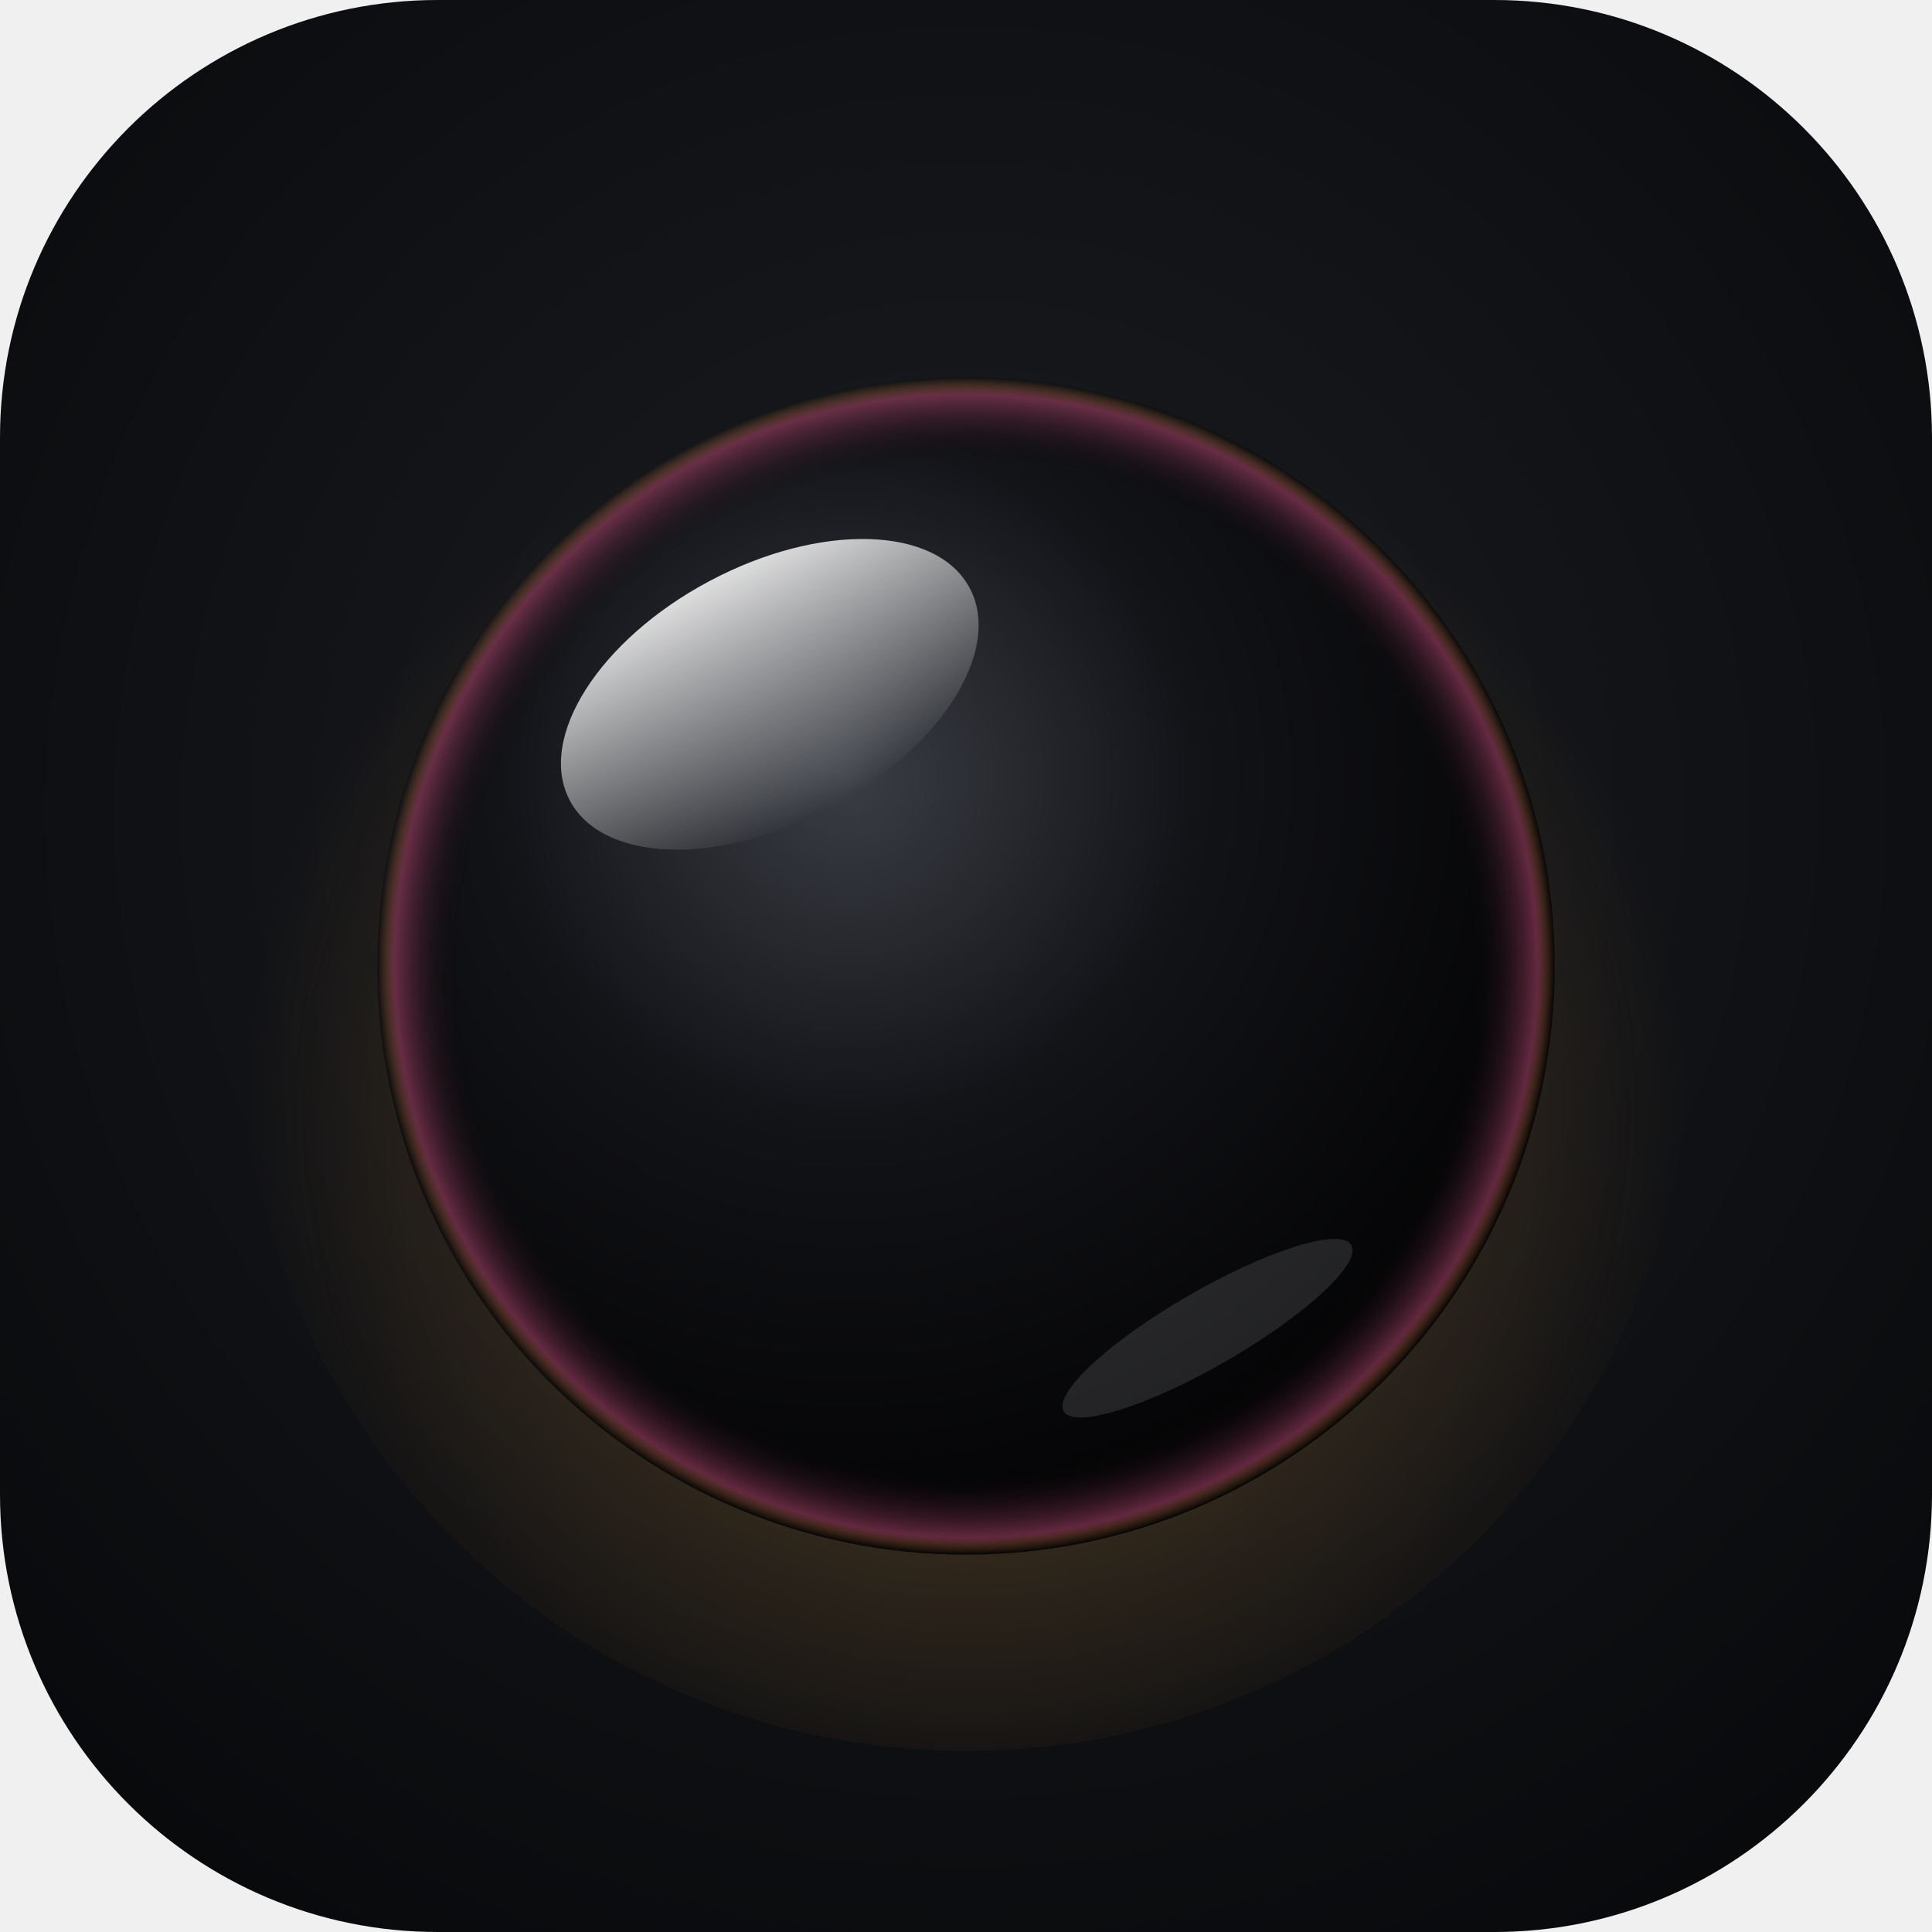
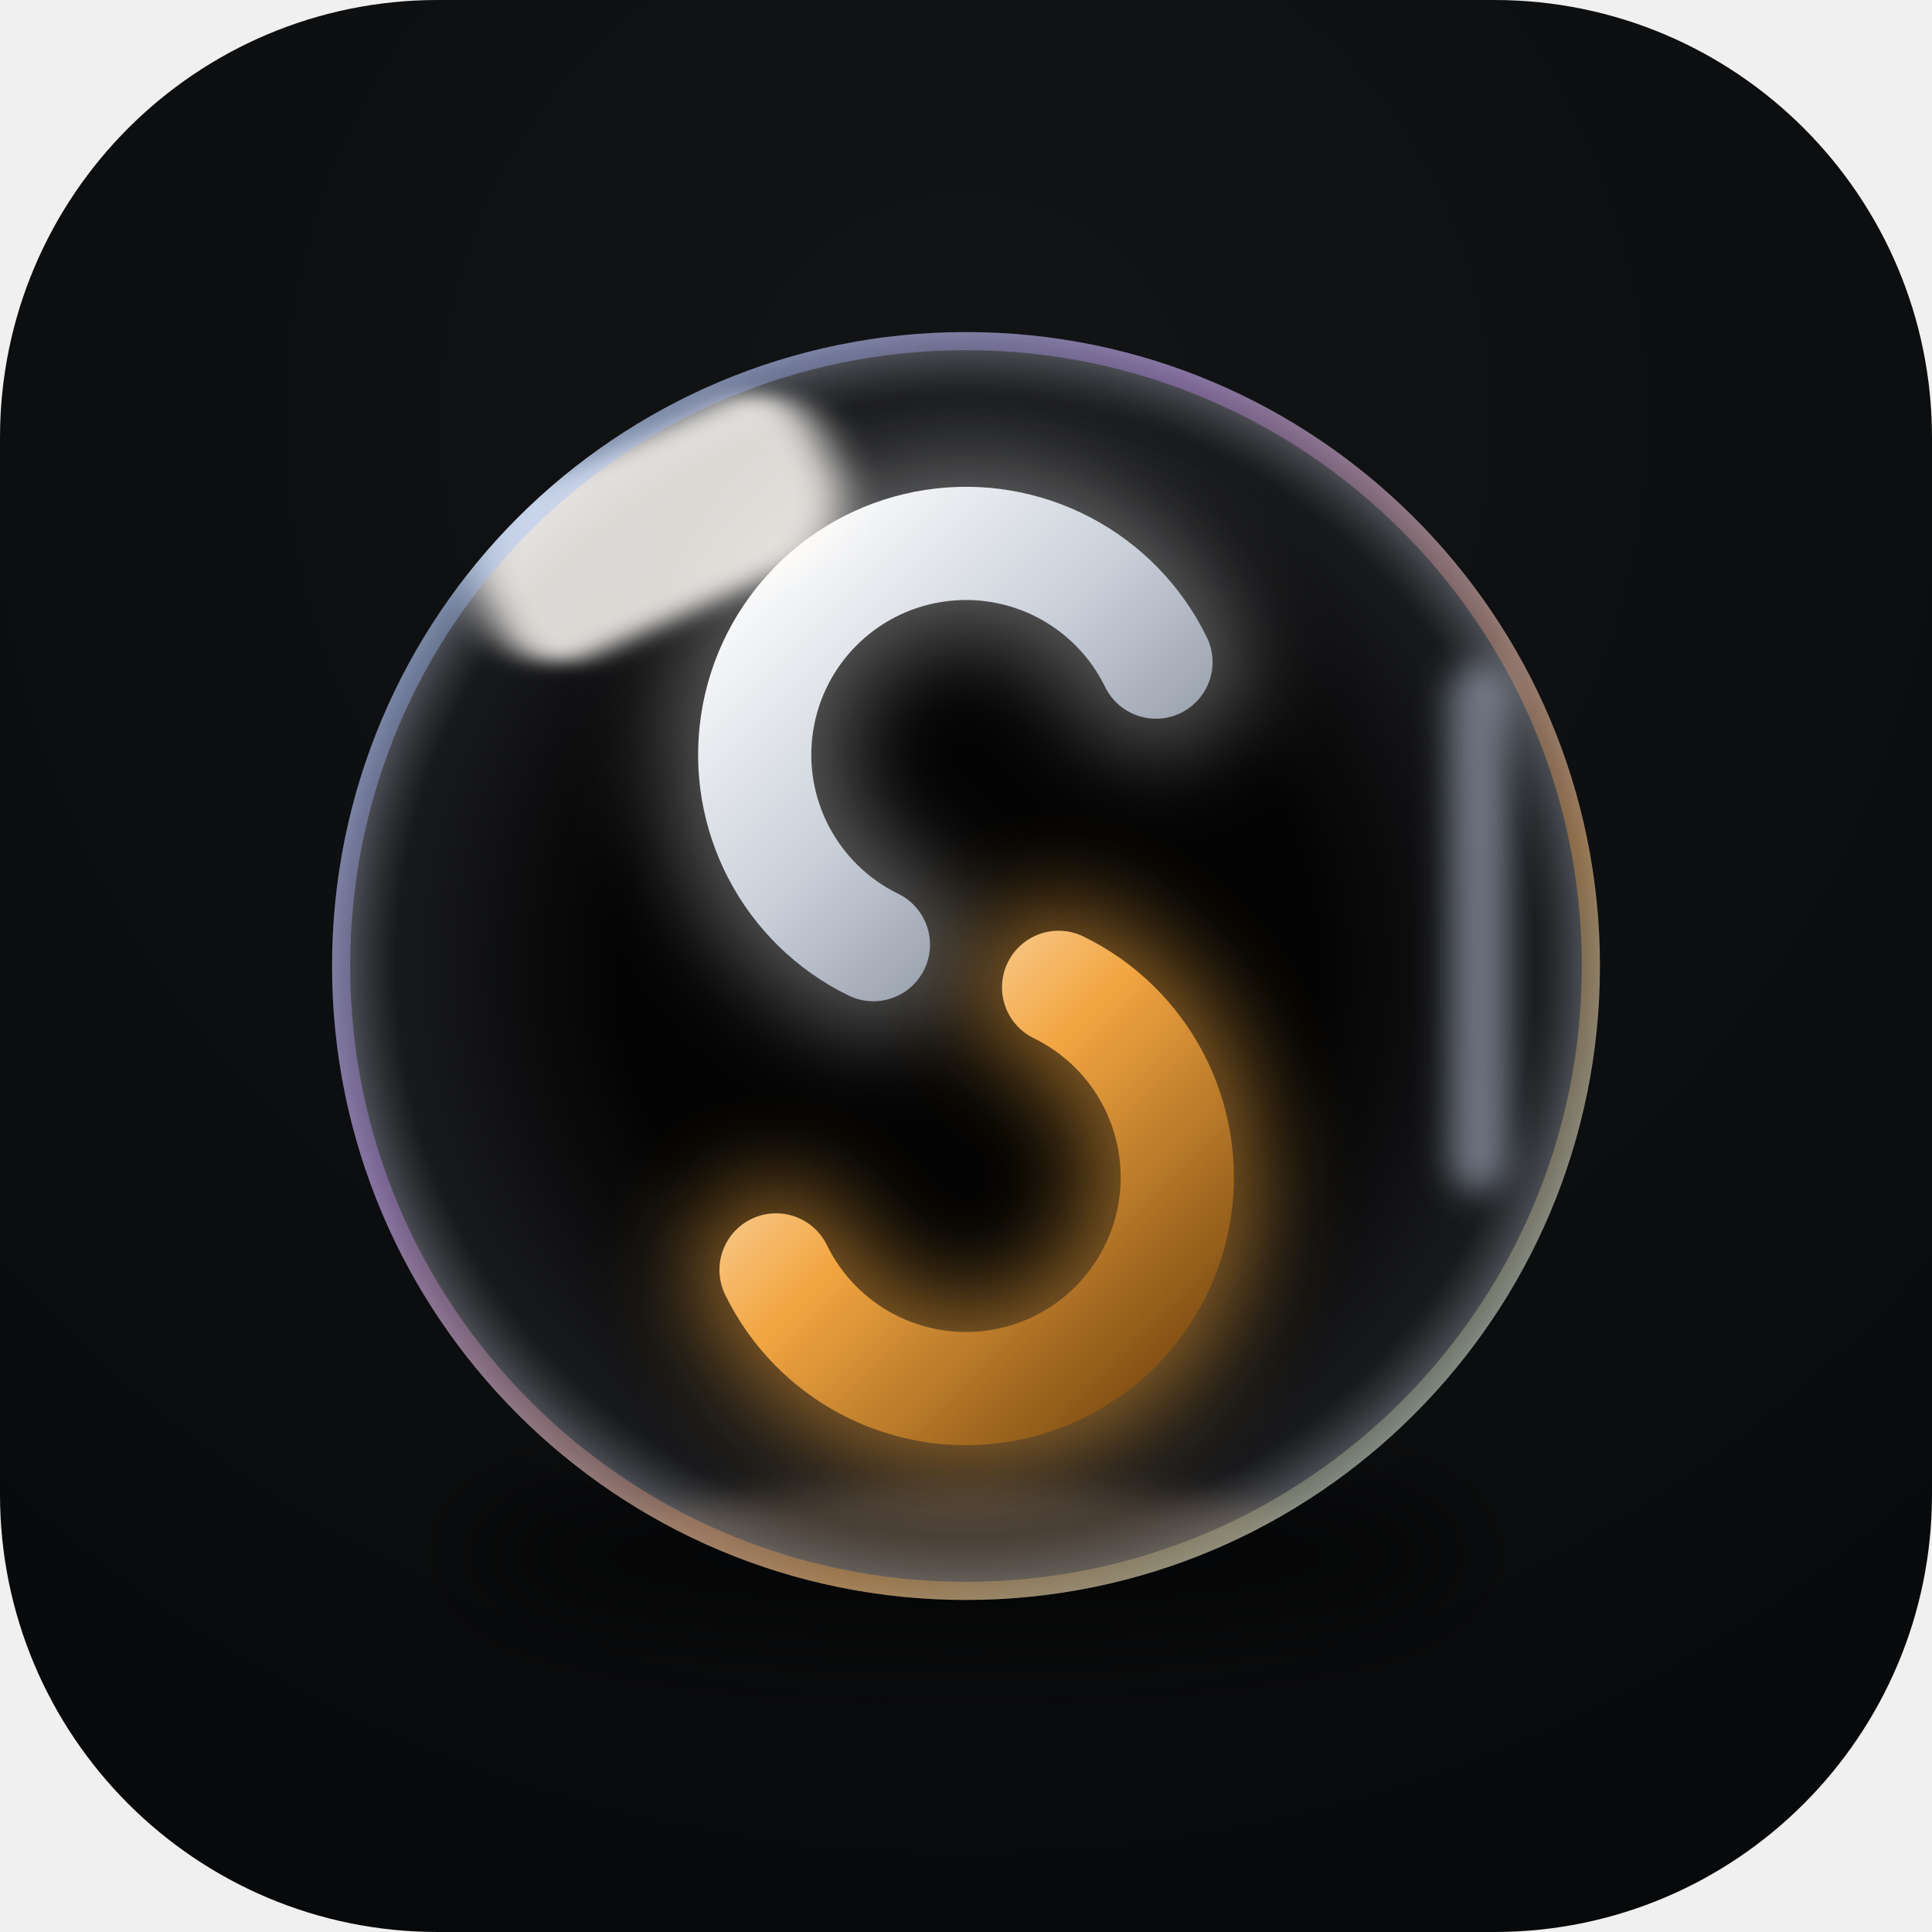
<svg xmlns="http://www.w3.org/2000/svg" viewBox="0 0 256 256" width="256" height="256">
  <defs>
-     <radialGradient id="bg" cx="50%" cy="42%" r="70%">
-       <stop offset="0" stop-color="#1B1D22" />
-       <stop offset="1" stop-color="#08090B" />
+     <radialGradient id="sg" cx="50%" cy="22%" r="85%">
+       <stop offset="0" stop-color="#131416" />
+       <stop offset="1" stop-color="#08090A" />
    </radialGradient>
-     <radialGradient id="orb" cx="40%" cy="34%" r="66%">
-       <stop offset="0" stop-color="#3A3D44" />
-       <stop offset="0.45" stop-color="#121317" />
-       <stop offset="1" stop-color="#030304" />
+     <clipPath id="sc">
+       <circle cx="128" cy="128" r="84" />
+     </clipPath>
+     <filter id="sb2" filterUnits="userSpaceOnUse" x="0" y="0" width="256" height="256">
+       <feGaussianBlur stdDeviation="2.2" />
+     </filter>
+     <filter id="sb6" filterUnits="userSpaceOnUse" x="0" y="0" width="256" height="256">
+       <feGaussianBlur stdDeviation="6" />
+     </filter>
+     <filter id="sb12" filterUnits="userSpaceOnUse" x="0" y="0" width="256" height="256">
+       <feGaussianBlur stdDeviation="12" />
+     </filter>
+     <radialGradient id="sfr" cx="50%" cy="50%" r="50%">
+       <stop offset="0.55" stop-color="#2A2C31" stop-opacity="0" />
+       <stop offset="0.9" stop-color="#2A2C31" stop-opacity="0.55" />
+       <stop offset="1" stop-color="#6A6E76" stop-opacity="0.9" />
    </radialGradient>
-     <radialGradient id="rim" cx="50%" cy="50%" r="50%">
-       <stop offset="0.86" stop-color="#000" stop-opacity="0" />
-       <stop offset="0.97" stop-color="#B0466E" stop-opacity="0.55" />
-       <stop offset="1" stop-color="#F2A541" stop-opacity="0" />
-     </radialGradient>
-     <radialGradient id="glow" cx="50%" cy="56%" r="50%">
-       <stop offset="0.55" stop-color="#F2A541" stop-opacity="0.16" />
-       <stop offset="1" stop-color="#F2A541" stop-opacity="0" />
-     </radialGradient>
-     <linearGradient id="shine" x1="0" y1="0" x2="0" y2="1">
-       <stop offset="0" stop-color="#FFFFFF" stop-opacity="0.85" />
-       <stop offset="1" stop-color="#FFFFFF" stop-opacity="0" />
+     <linearGradient id="sir" x1="0" y1="0" x2="1" y2="1">
+       <stop offset="0" stop-color="#7FE3FF" />
+       <stop offset="0.35" stop-color="#C58AF9" />
+       <stop offset="0.7" stop-color="#F29E38" />
+       <stop offset="1" stop-color="#7FE3FF" />
+     </linearGradient>
+     <linearGradient id="st" gradientUnits="userSpaceOnUse" x1="100" y1="72" x2="156" y2="128">
+       <stop offset="0" stop-color="#FFFFFF" />
+       <stop offset="0.45" stop-color="#C9CFD9" />
+       <stop offset="1" stop-color="#6F7887" />
+     </linearGradient>
+     <linearGradient id="sa" gradientUnits="userSpaceOnUse" x1="100" y1="128" x2="156" y2="184">
+       <stop offset="0" stop-color="#FFF4E2" />
+       <stop offset="0.45" stop-color="#F2A541" />
+       <stop offset="1" stop-color="#7A4A10" />
    </linearGradient>
  </defs>
-   <rect width="256" height="256" rx="58" fill="url(#bg)" />
-   <circle cx="128" cy="136" r="96" fill="url(#glow)" />
-   <circle cx="128" cy="128" r="78" fill="url(#orb)" />
-   <circle cx="128" cy="128" r="78" fill="url(#rim)" />
-   <ellipse cx="102" cy="92" rx="30" ry="17" transform="rotate(-28 102 92)" fill="url(#shine)" />
-   <ellipse cx="160" cy="176" rx="22" ry="5" transform="rotate(-30 160 176)" fill="#FFFFFF" opacity="0.12" />
+   <rect width="256" height="256" rx="58" fill="url(#sg)" />
+   <ellipse cx="128" cy="206.12" rx="65.52" ry="11.76" fill="#000000" opacity="0.55" filter="url(#sb6)" />
+   <circle cx="128" cy="128" r="84" fill="#030303" />
+   <circle cx="128" cy="128" r="84" fill="url(#sfr)" />
+   <g clip-path="url(#sc)">
+     <path d="M 153.17 87.73 A 28 28 0 1 0 115.73 125.17" fill="none" stroke="#FFFFFF" stroke-opacity="0.35" stroke-width="23" stroke-linecap="round" filter="url(#sb6)" />
+     <path d="M 102.83 168.27 A 28 28 0 1 0 140.27 130.83" fill="none" stroke="#F2A541" stroke-opacity="0.55" stroke-width="23" stroke-linecap="round" filter="url(#sb6)" />
+     <path d="M 153.17 87.73 A 28 28 0 1 0 115.73 125.17" fill="none" stroke="url(#st)" stroke-width="15" stroke-linecap="round" />
+     <path d="M 102.83 168.27 A 28 28 0 1 0 140.27 130.83" fill="none" stroke="url(#sa)" stroke-width="15" stroke-linecap="round" />
+   </g>
+   <g clip-path="url(#sc)">
+     <rect x="62" y="58" width="50" height="24" rx="10" transform="rotate(-24 87 70)" fill="#FFFCF7" opacity="0.85" filter="url(#sb2)" />
+     <rect x="192" y="88" width="8" height="70" rx="4" fill="#D9E6FF" opacity="0.45" filter="url(#sb2)" />
+     <ellipse cx="128" cy="206" rx="52.08" ry="9" fill="#998066" opacity="0.35" filter="url(#sb2)" />
+   </g>
+   <circle cx="128" cy="128" r="82.8" fill="none" stroke="url(#sir)" stroke-opacity="0.38" stroke-width="2.4" />
</svg>
